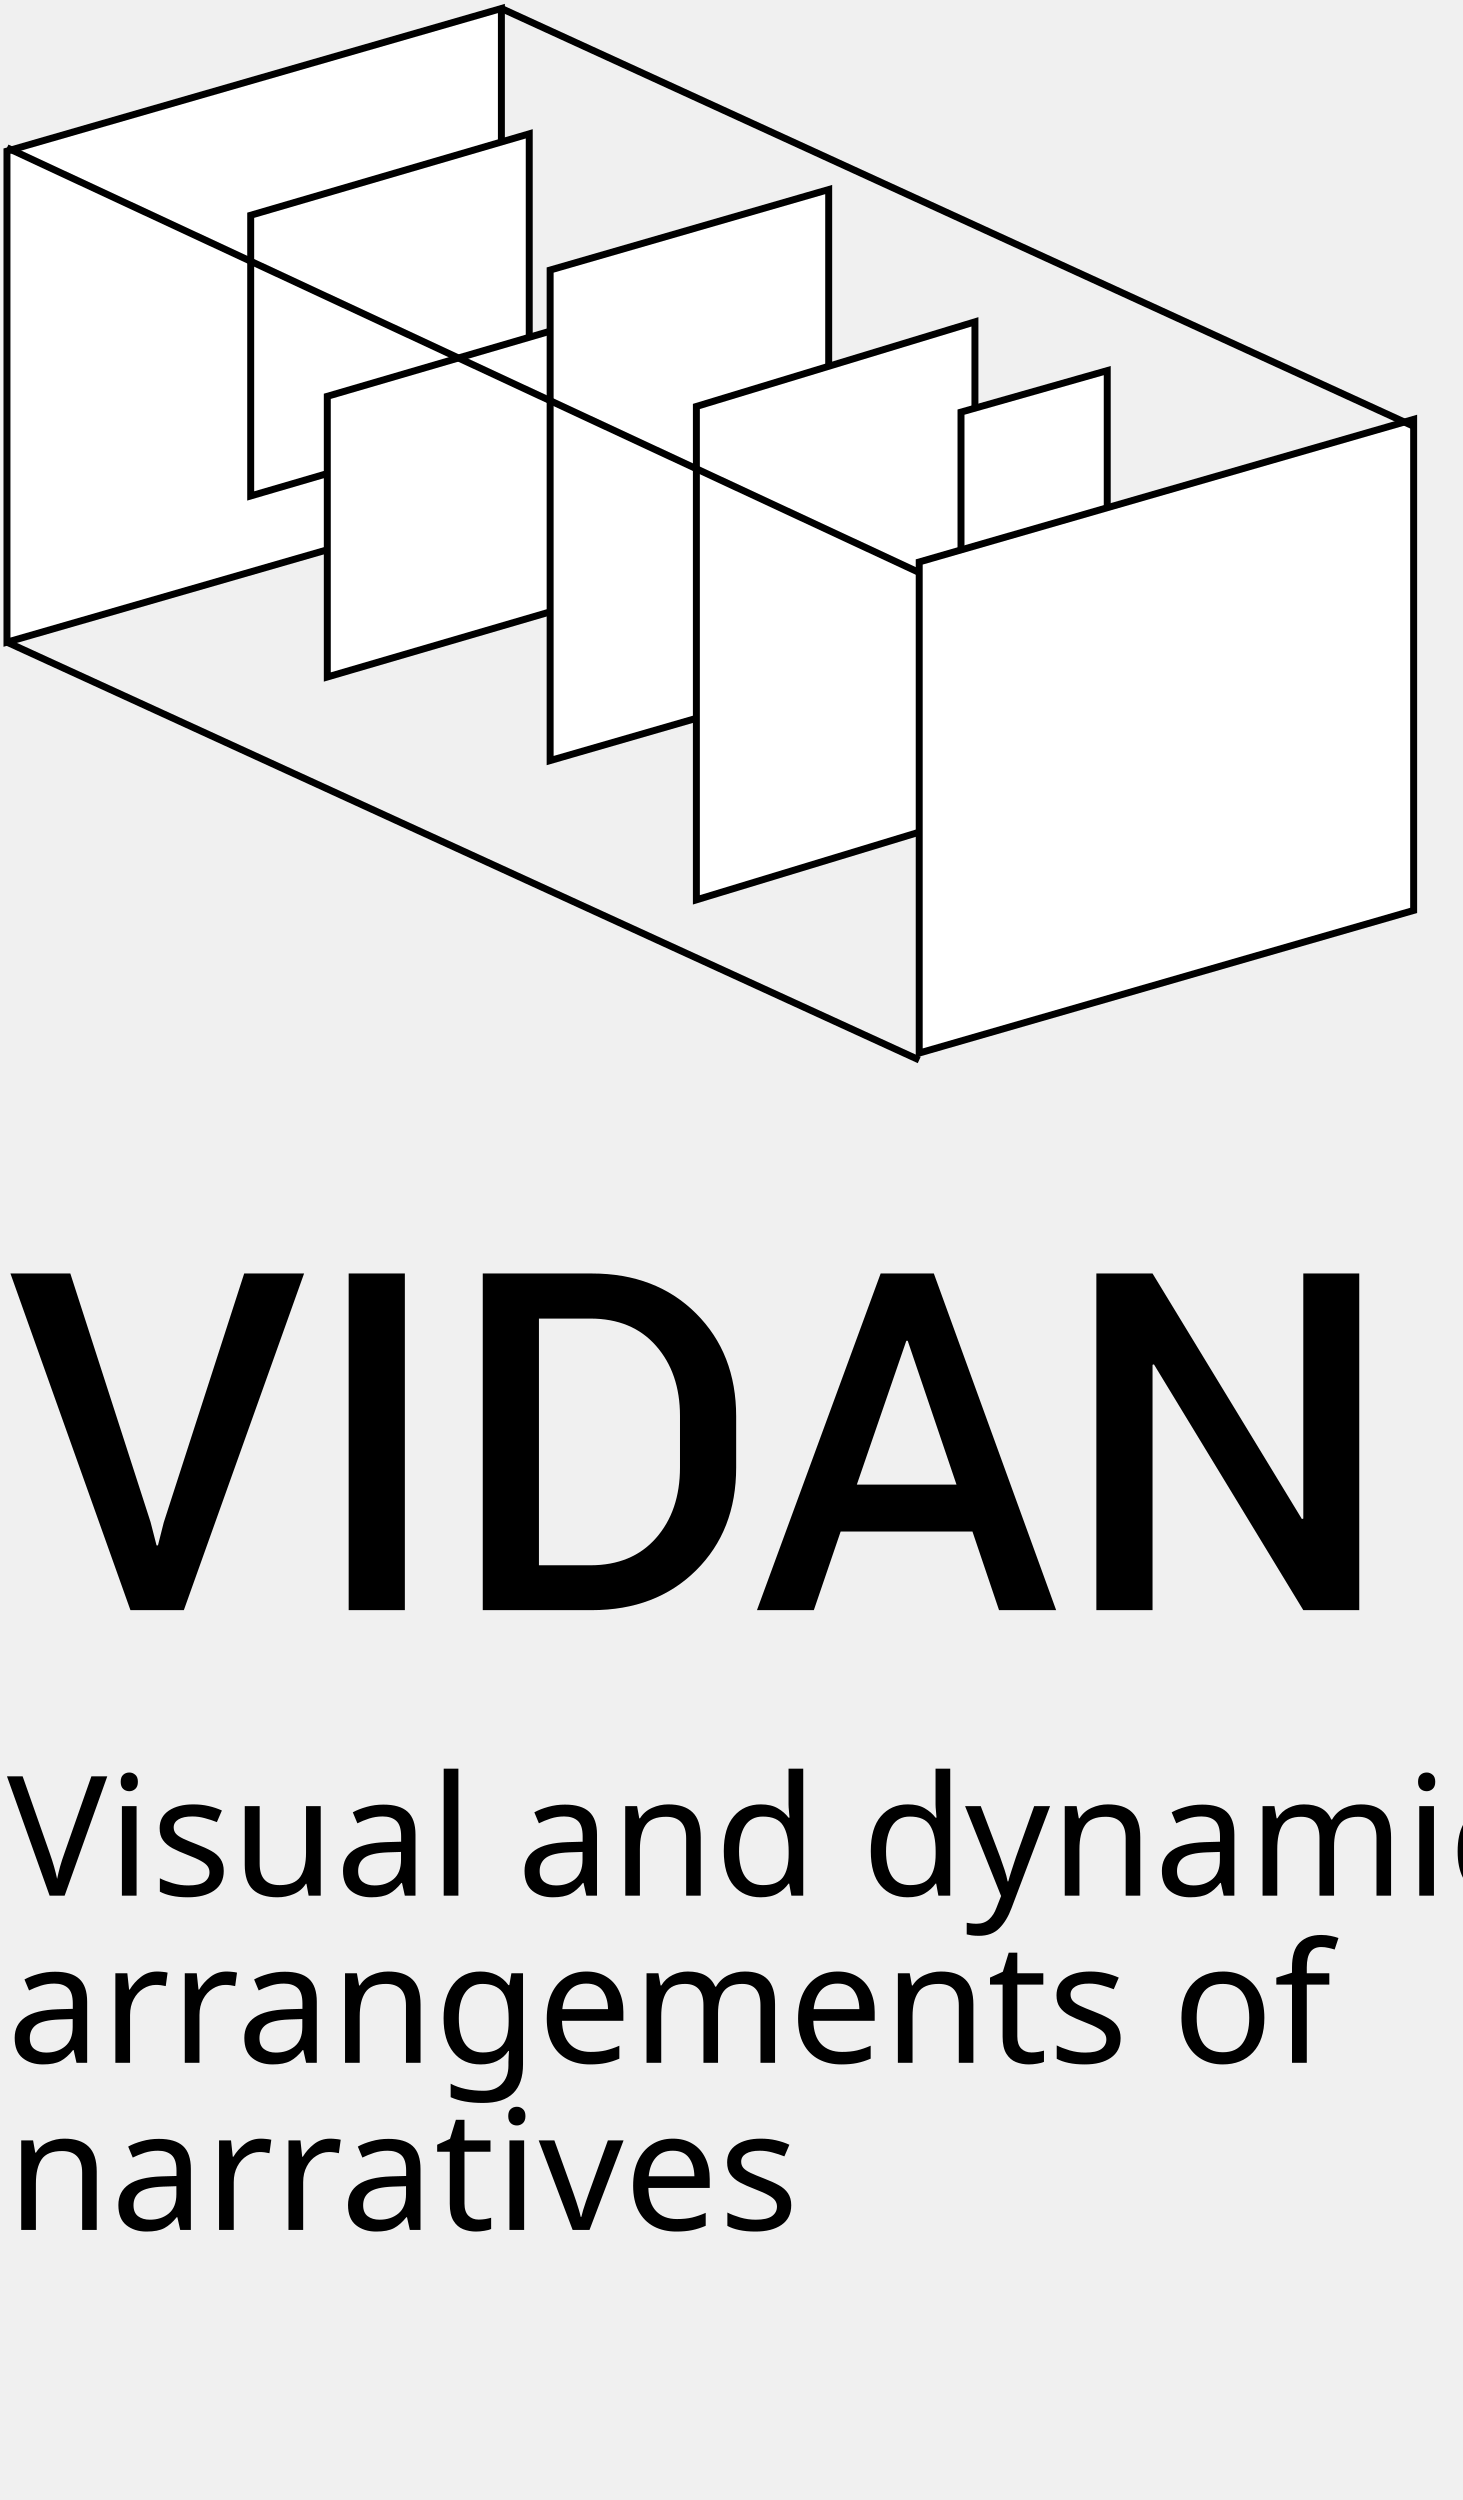
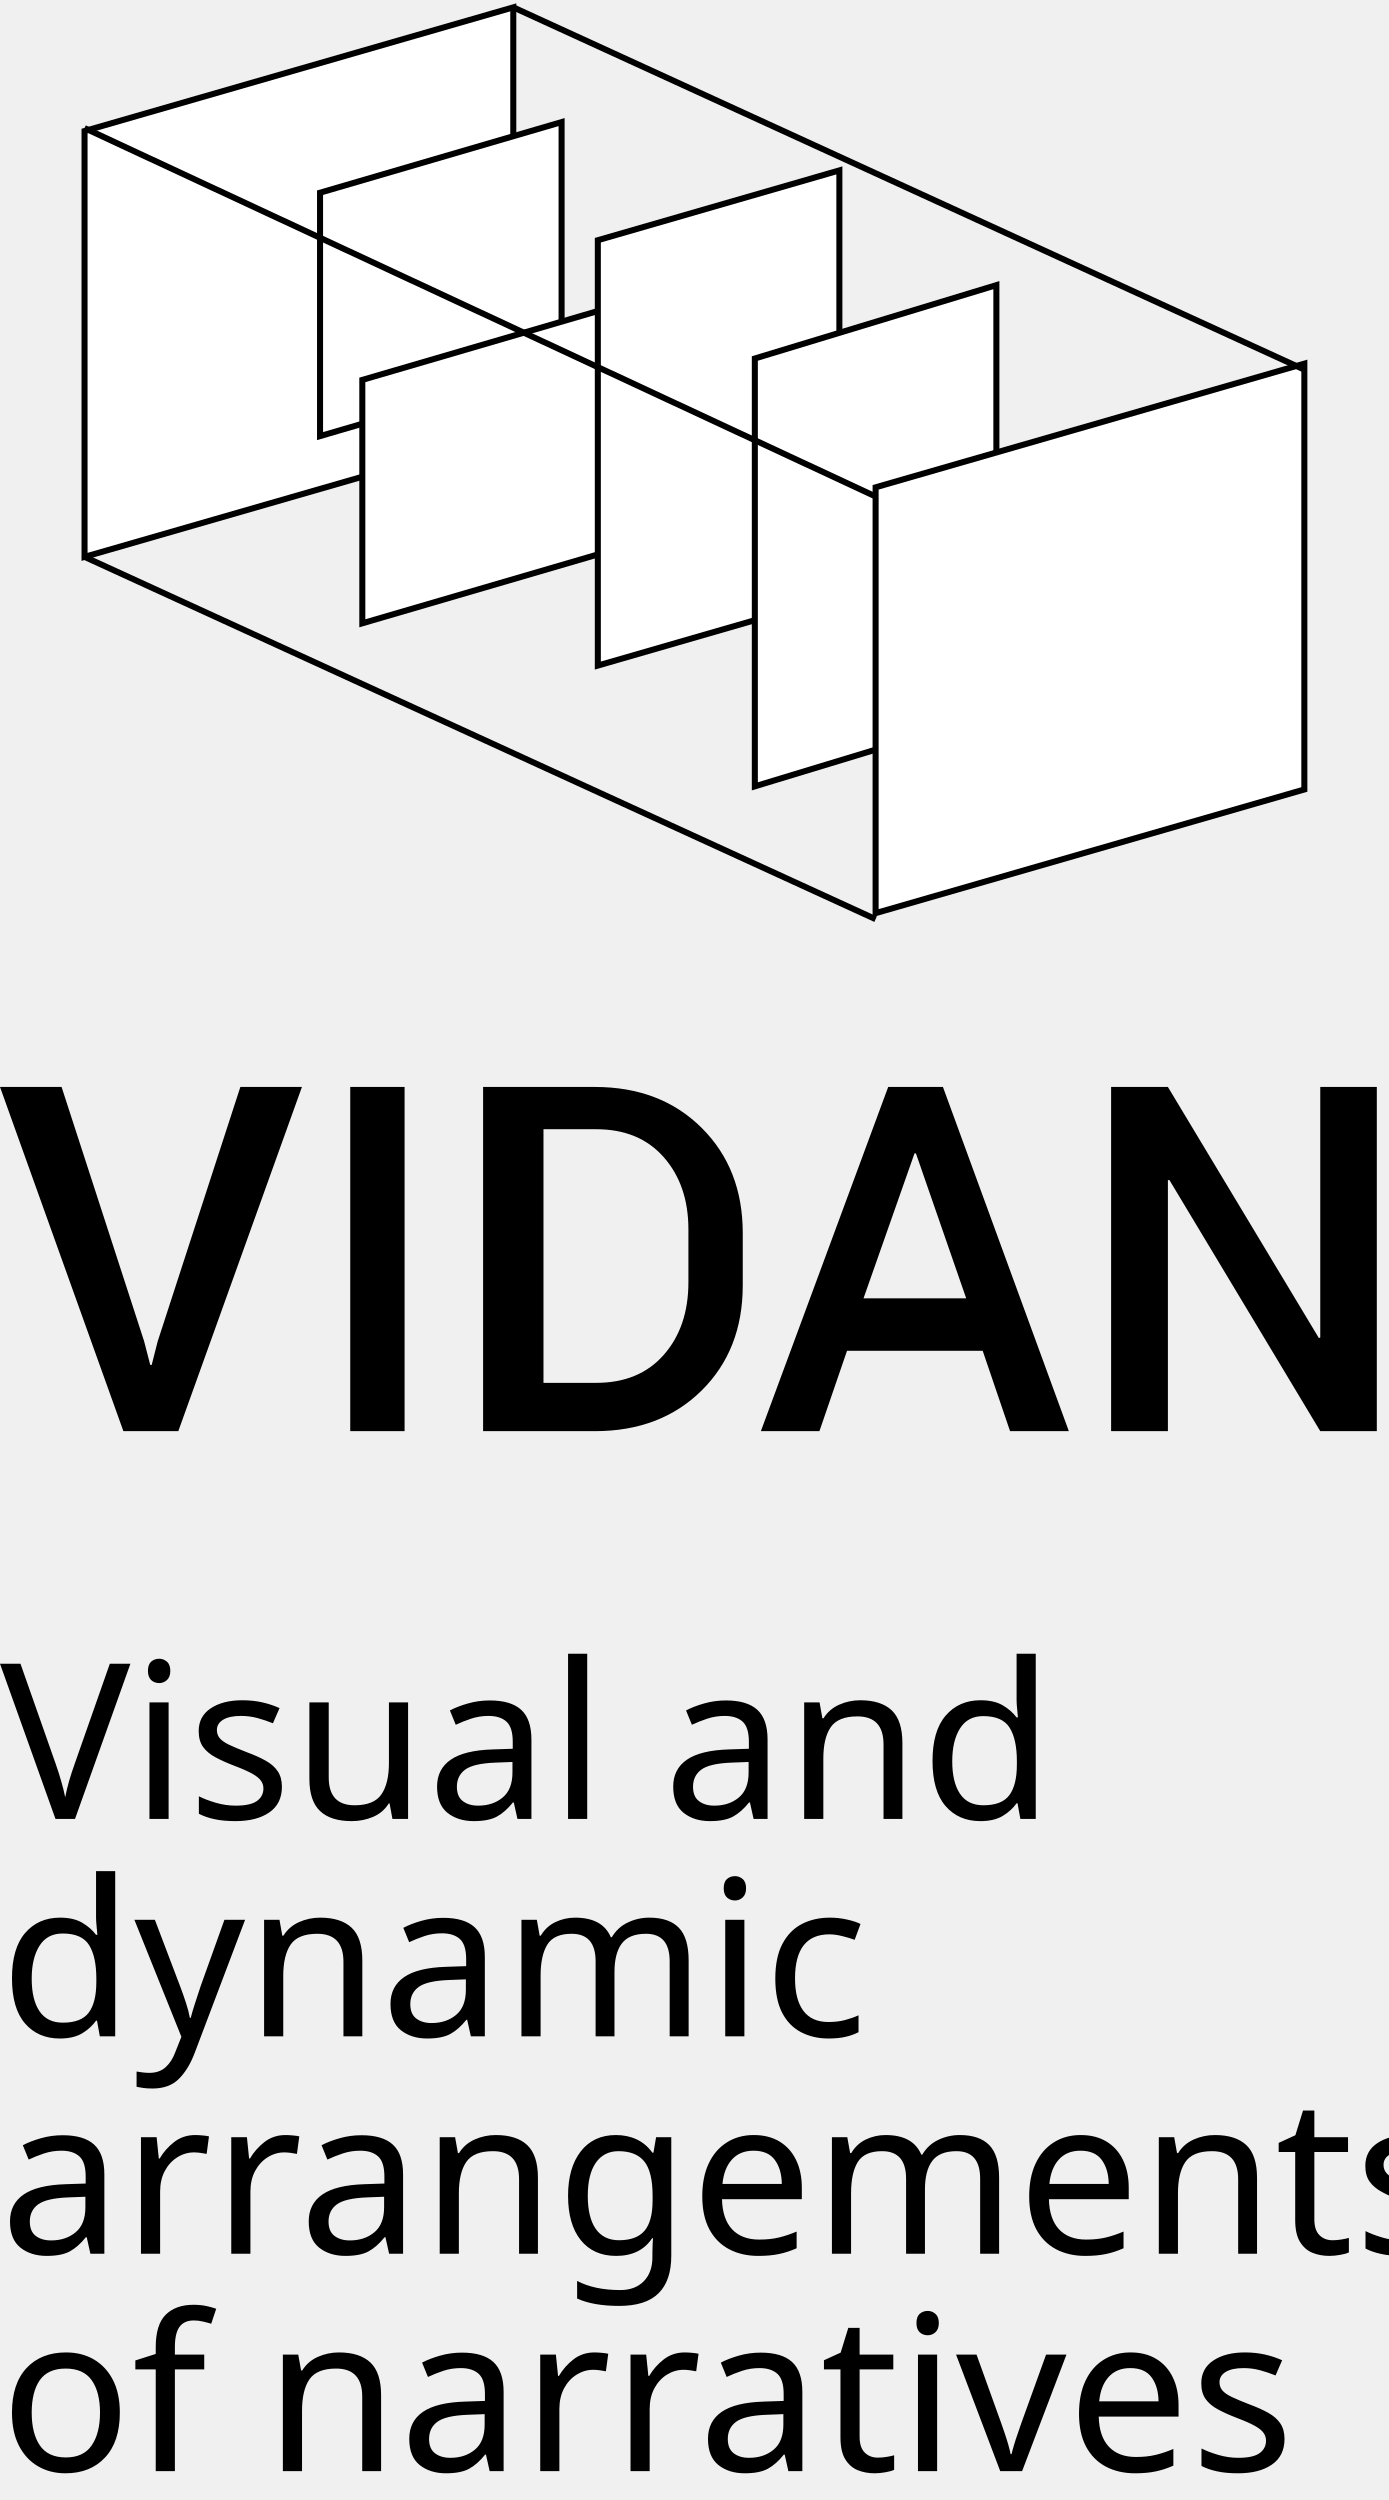
- <svg xmlns="http://www.w3.org/2000/svg" width="210px" height="359px" viewBox="0 0 210 359" version="1.1">
+ <svg xmlns="http://www.w3.org/2000/svg" width="230px" height="414px" viewBox="0 0 230 414" version="1.1">
  <g id="design" stroke="none" stroke-width="1" fill="none" fill-rule="evenodd">
-     <g id="Artboard" transform="translate(-131, -57)">
-       <g id="Group" transform="translate(132, 58)">
-         <text id="Visual-and-dynamic-a" font-family="Piazzolla-Light, Piazzolla" font-size="24" font-weight="300" line-spacing="24" letter-spacing="0.057" fill="#000000">
-           <tspan x="0" y="271.217">Visual and dynamic </tspan>
-           <tspan x="0" y="295.217">arrangements of </tspan>
-           <tspan x="0" y="319.217">narratives</tspan>
+     <g id="Artboard" transform="translate(-132, -84)">
+       <g id="Group" transform="translate(132, 85)">
+         <text id="Visual-and-dynamic-a" font-family="Piazzolla-Light, Piazzolla" font-size="36" font-weight="300" line-spacing="36" letter-spacing="0.086" fill="#000000">
+           <tspan x="0" y="300.217">Visual and </tspan>
+           <tspan x="0" y="336.217">dynamic </tspan>
+           <tspan x="0" y="372.217">arrangements </tspan>
+           <tspan x="0" y="408.217">of narratives</tspan>
        </text>
-         <path d="M25.4,230.217 L42.666,181.873 L34.066,181.873 L22.512,217.633 L21.682,220.92 L21.482,220.92 L20.619,217.566 L9.098,181.873 L0.498,181.873 L17.73,230.217 L25.4,230.217 Z M57.138,230.217 L57.138,181.873 L49.07,181.873 L49.07,230.217 L57.138,230.217 Z M83.996,230.217 C90.127,230.217 95.113,228.313 98.954,224.506 C102.794,220.699 104.714,215.773 104.714,209.731 L104.714,209.731 L104.714,202.393 C104.714,196.372 102.794,191.447 98.954,187.617 C95.113,183.788 90.127,181.873 83.996,181.873 L83.996,181.873 L68.324,181.873 L68.324,230.217 L83.996,230.217 Z M83.763,223.775 L76.392,223.775 L76.392,188.348 L83.763,188.348 C87.77,188.348 90.919,189.654 93.21,192.266 C95.501,194.878 96.646,198.231 96.646,202.326 L96.646,202.326 L96.646,209.731 C96.646,213.87 95.501,217.246 93.21,219.857 C90.919,222.469 87.77,223.775 83.763,223.775 L83.763,223.775 Z M115.867,230.217 L119.718,218.928 L138.644,218.928 L142.462,230.217 L150.663,230.217 L133.099,181.873 L125.462,181.873 L107.699,230.217 L115.867,230.217 Z M136.353,212.188 L122.042,212.188 L129.148,191.535 L129.347,191.535 L136.353,212.188 Z M164.505,230.217 L164.505,194.988 L164.704,194.922 L186.153,230.217 L194.189,230.217 L194.189,181.873 L186.153,181.873 L186.153,217.068 L185.954,217.135 L164.505,181.873 L156.437,181.873 L156.437,230.217 L164.505,230.217 Z" id="VIDAN" fill="#000000" fill-rule="nonzero" />
-         <g id="Group-17" stroke="#000000">
+         <path d="M29.528,236 L50,179 L39.803,179 L26.102,221.163 L25.118,225.038 L24.882,225.038 L23.858,221.084 L10.197,179 L0,179 L20.433,236 L29.528,236 Z M67,236 L67,179 L58,179 L58,236 L67,236 Z M98.518,236 C105.763,236 111.655,233.755 116.193,229.266 C120.731,224.777 123,218.97 123,211.845 L123,211.845 L123,203.194 C123,196.095 120.731,190.288 116.193,185.773 C111.655,181.258 105.763,179 98.518,179 L98.518,179 L80,179 L80,236 L98.518,236 Z M98.734,228 L90,228 L90,186 L98.734,186 C103.482,186 107.213,187.548 109.928,190.645 C112.643,193.741 114,197.717 114,202.572 L114,202.572 L114,211.35 C114,216.257 112.643,220.259 109.928,223.355 C107.213,226.452 103.482,228 98.734,228 L98.734,228 Z M135.696,236 L140.267,222.69 L162.733,222.69 L167.265,236 L177,236 L156.151,179 L147.086,179 L126,236 L135.696,236 Z M160,214 L143,214 L151.441,190 L151.677,190 L160,214 Z M193.404,236 L193.404,194.464 L193.636,194.385 L218.635,236 L228,236 L228,179 L218.635,179 L218.635,220.497 L218.403,220.576 L193.404,179 L184,179 L184,236 L193.404,236 Z" id="VIDAN" fill="#000000" fill-rule="nonzero" />
+         <g id="Group-17" transform="translate(14, 0)" stroke="#000000">
          <polygon id="Rectangle" fill="#FFFFFF" points="0 20.698 71 0.217 71 70.735 0 91.217" />
-           <polygon id="Rectangle-Copy-18" fill="#FFFFFF" points="35 29.911 75 18.217 75 58.523 35 70.217" />
-           <polygon id="Rectangle-Copy-28" fill="#FFFFFF" points="46 55.911 86 44.217 86 84.523 46 96.217" />
-           <polygon id="Rectangle-Copy-18" fill="#FFFFFF" points="78 37.779 118 26.217 118 96.655 78 108.217" />
-           <polygon id="Rectangle-Copy-24" fill="#FFFFFF" points="99 57.367 139 45.217 139 116.067 99 128.217" />
-           <polygon id="Rectangle-Copy-25" fill="#FFFFFF" points="137 58.18 158 52.217 158 123.254 137 129.217" />
+           <polygon id="Rectangle-Copy-18" fill="#FFFFFF" points="39 30.911 79 19.217 79 59.523 39 71.217" />
+           <polygon id="Rectangle-Copy-28" fill="#FFFFFF" points="46 61.911 86 50.217 86 90.523 46 102.217" />
+           <polygon id="Rectangle-Copy-18" fill="#FFFFFF" points="85 38.779 125 27.217 125 97.655 85 109.217" />
+           <polygon id="Rectangle-Copy-24" fill="#FFFFFF" points="111 58.367 151 46.217 151 117.067 111 129.217" />
          <polygon id="Rectangle-Copy-26" fill="#FFFFFF" points="131 79.698 202 59.217 202 129.735 131 150.217" />
          <line x1="0" y1="20.217" x2="131" y2="81.217" id="Path-8" />
          <line x1="0" y1="91.217" x2="131" y2="151.217" id="Path-9" />
          <line x1="71" y1="0.217" x2="202" y2="60.217" id="Path-10" />
        </g>
      </g>
    </g>
  </g>
</svg>
